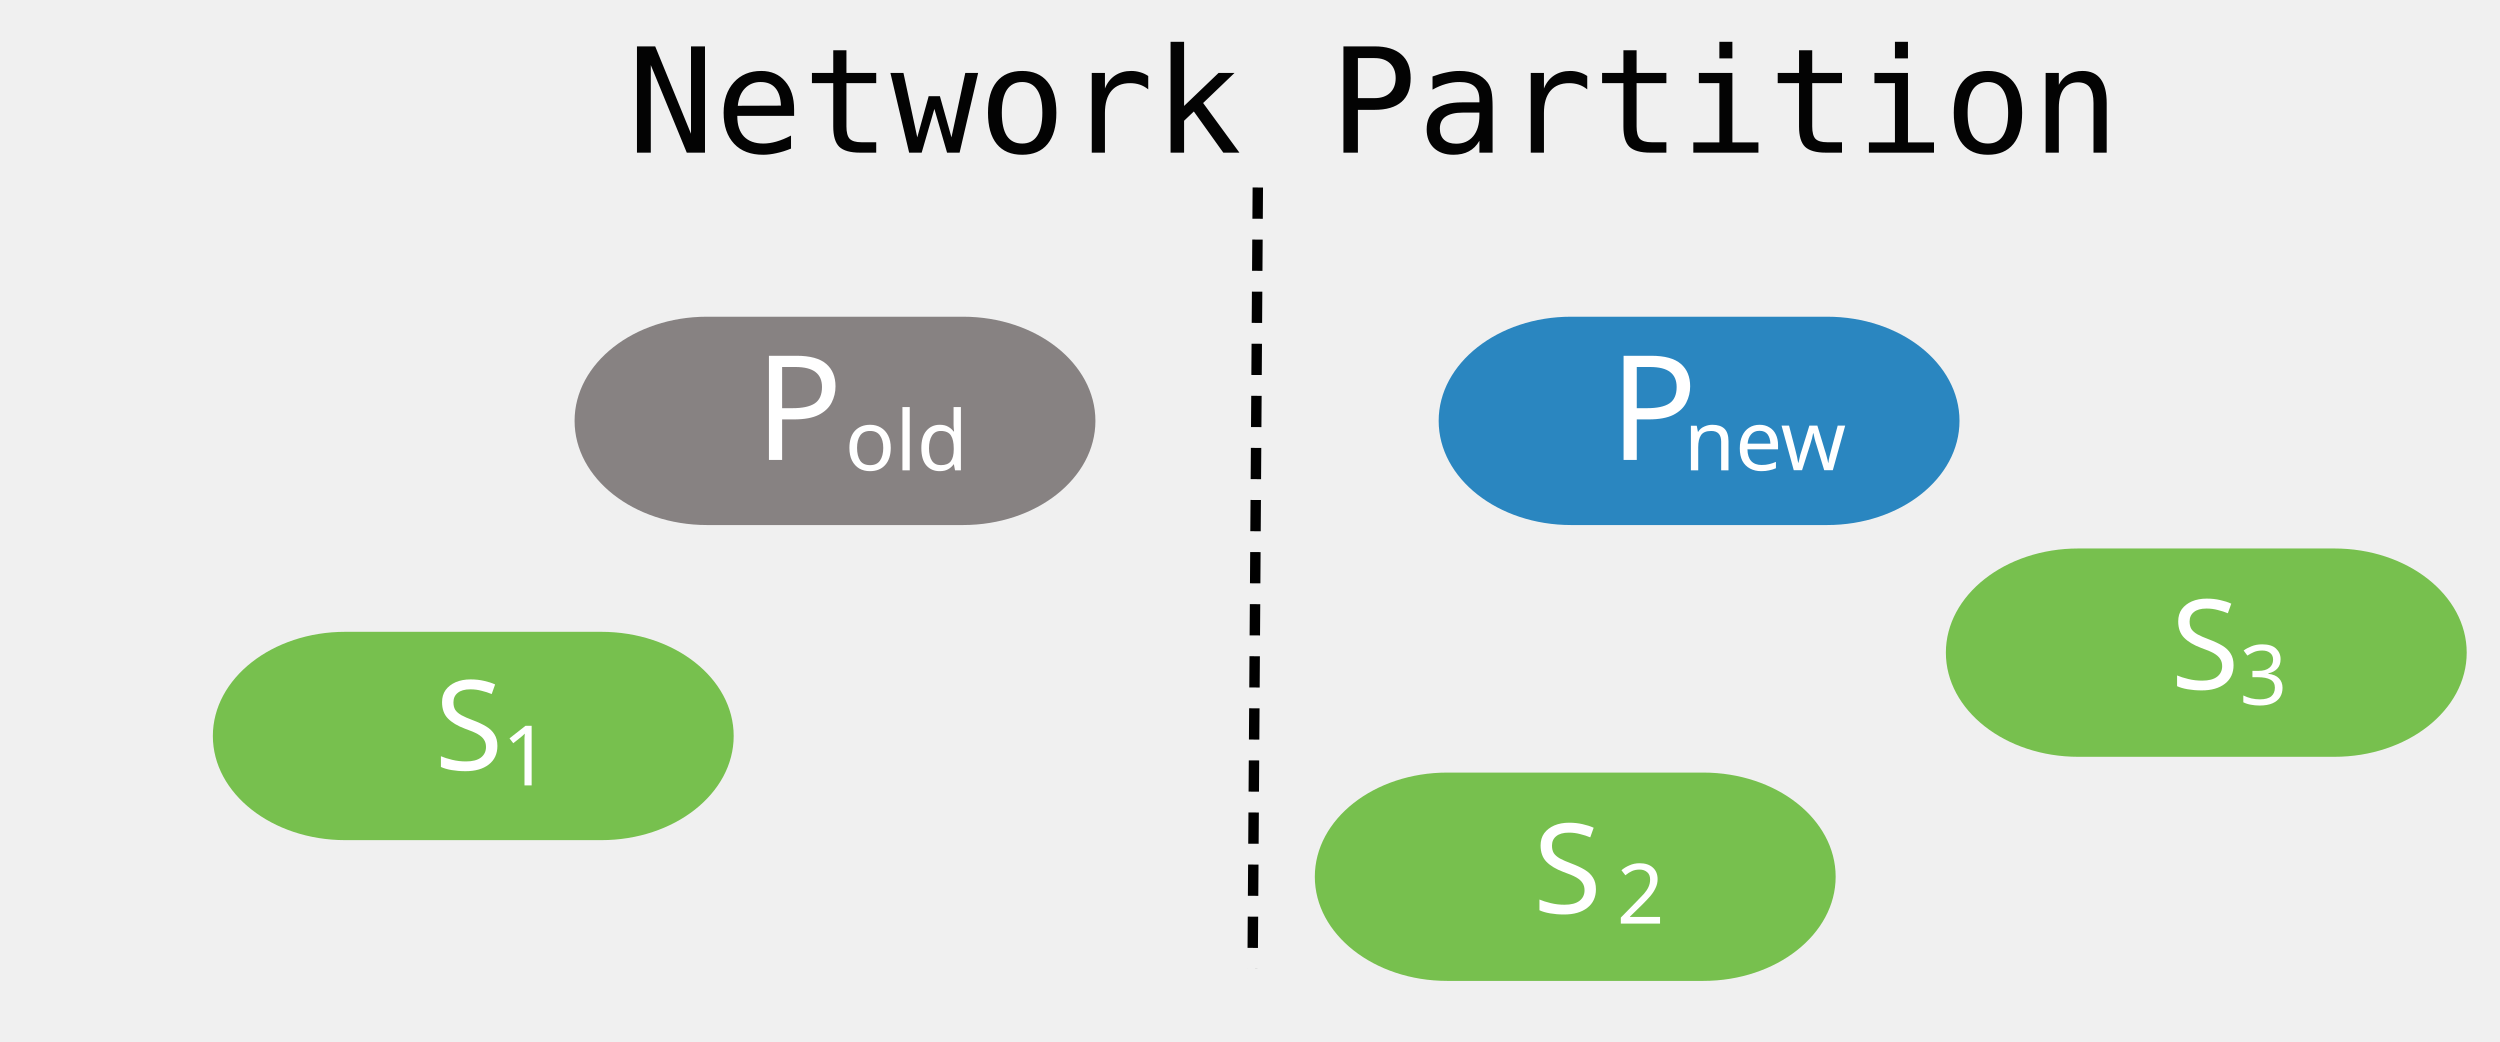
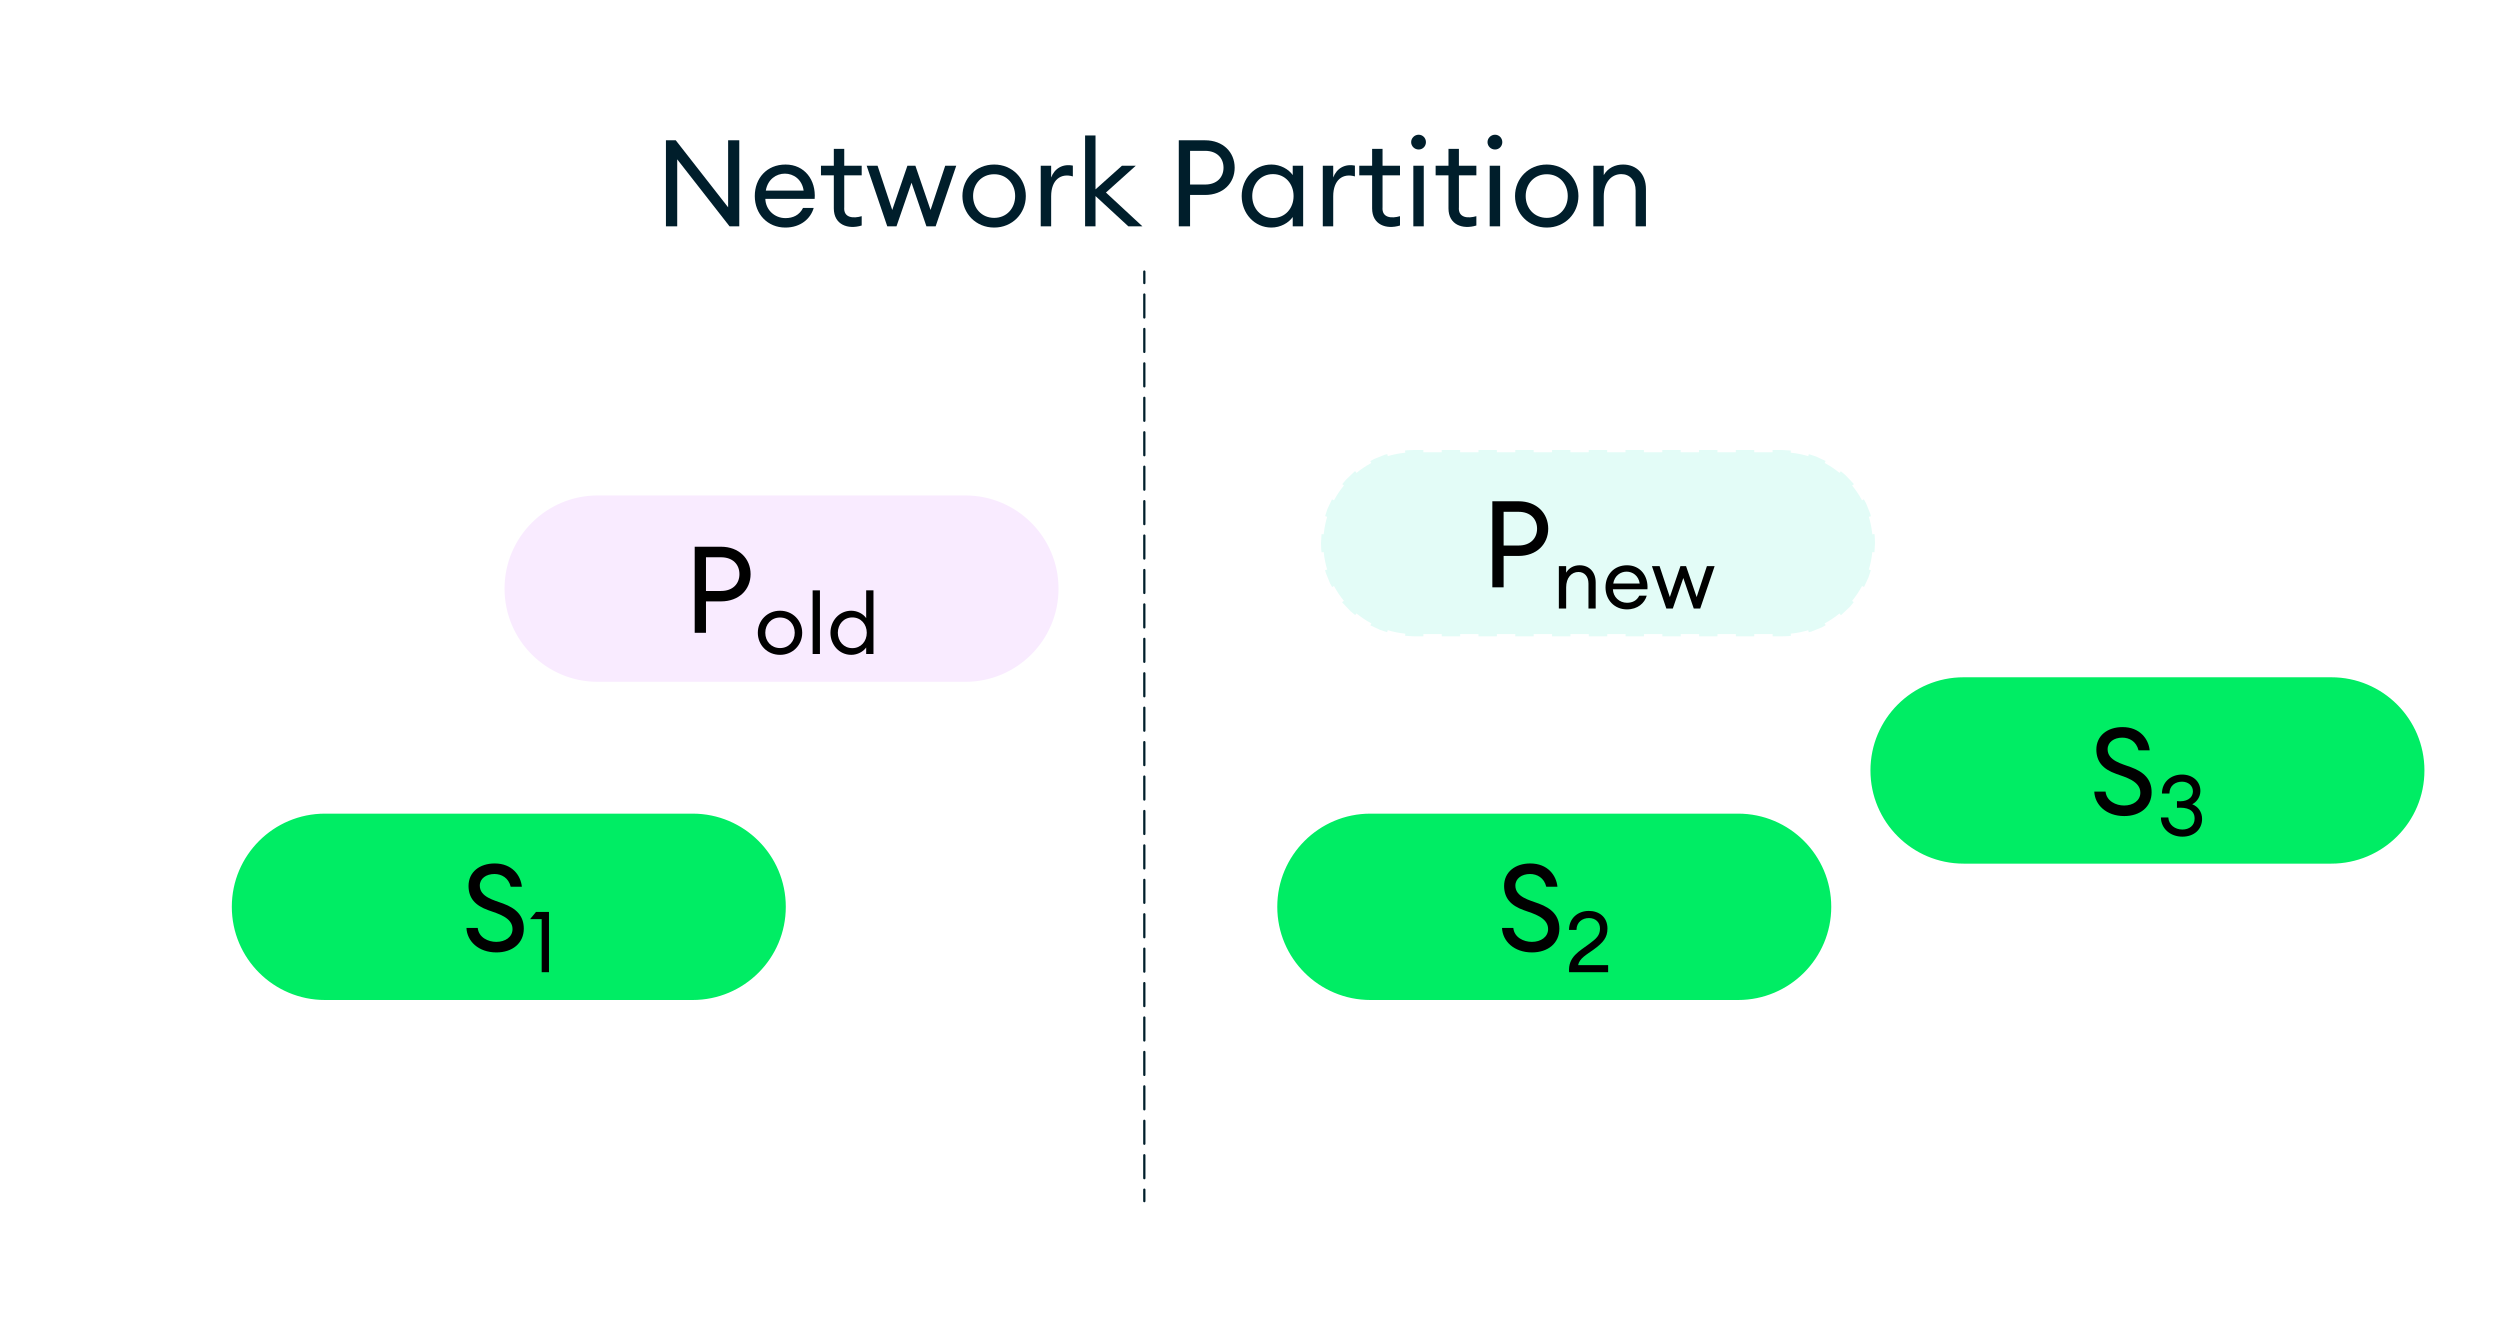
- <svg xmlns="http://www.w3.org/2000/svg" version="1.1" x="0" y="0" width="240" height="100" viewBox="0, 0, 240, 100">
-   <g id="Layer_1">
-     <path d="M120.75,18 L120.25,93" fill-opacity="0" stroke="#000000" stroke-width="1" stroke-dasharray="3,2" />
-     <text transform="matrix(1, 0, 0, 1, 120, 10.077)">
-       <tspan x="-59.806" y="4.577" font-family="Inconsolata" font-size="14" fill="#030303">Network Partition</tspan>
-     </text>
+ <svg xmlns="http://www.w3.org/2000/svg" xmlns:ns1="lucid" xmlns:xlink="http://www.w3.org/1999/xlink" width="1100" height="589">
+   <g transform="translate(5923 -1721)" ns1:page-tab-id="0_0">
+     <path d="M-6000 1500h1500v1000h-1500z" fill="#fff" />
+     <path d="M-5640 1546a6 6 0 0 1 6-6h448a6 6 0 0 1 6 6v428a6 6 0 0 1-6 6h-448a6 6 0 0 1-6-6z" fill="none" />
+     <use xlink:href="#a" transform="matrix(1,0,0,1,-5635,1545) translate(0 113.292)" />
+     <use xlink:href="#a" transform="matrix(1,0,0,1,-5635,1545) translate(0 194.444)" />
+     <use xlink:href="#b" transform="matrix(1,0,0,1,-5635,1545) translate(0 275.596)" />
+     <use xlink:href="#c" transform="matrix(1,0,0,1,-5635,1545) translate(225.6533 275.596)" />
+     <use xlink:href="#d" transform="matrix(1,0,0,1,-5635,1545) translate(0 356.748)" />
+     <path d="M-5419.5 2249.5v-5.05m0-5.05v-10.1m0-5.05v-10.1m0-5.05V2199m0-5.04v-10.1m0-5.05v-10.1m0-5.04v-10.1m0-5.05v-10.1m0-5.04v-10.1m0-5.04v-10.1m0-5.05v-10.1m0-5.05v-10.1m0-5.05v-10.1m0-5.05v-10.1m0-5.04v-10.1m0-5.05v-10.1m0-5.05v-10.1m0-5.05v-10.1m0-5.05v-10.1m0-5.05v-10.1m0-5.04v-10.1m0-5.06v-10.1m0-5.05v-10.1m0-5.06v-10.1m0-5.05v-10.1m0-5.05v-10.1m0-5.05v-10.1m0-5.05v-5.05" stroke="#001e2b" stroke-linecap="round" fill="none" />
+     <path d="M-5498.25 1940c22.1 0 40 17.9 40 40s-17.9 40-40 40H-5660c-22.1 0-40-17.9-40-40s17.9-40 40-40z" stroke="#f9ebff" stroke-width="2" fill="#f9ebff" />
+     <use xlink:href="#e" transform="matrix(1,0,0,1,-5695,1945) translate(72.65833 54.42708)" />
+     <path d="M-5618.25 2080c22.1 0 40 17.9 40 40s-17.9 40-40 40H-5780c-22.1 0-40-17.9-40-40s17.9-40 40-40z" stroke="#00ed64" stroke-width="2" fill="#00ed64" />
+     <use xlink:href="#f" transform="matrix(1,0,0,1,-5815,2085) translate(94.95167 54.42708)" />
+     <path d="M-5139 1920c22.1 0 40 17.9 40 40s-17.9 40-40 40h-161.75c-22.1 0-40-17.9-40-40s17.9-40 40-40z" fill="#e3fcf7" />
+     <path d="M-5127.4 1921.78l3.05 1 4.2 1.95m6.48 4.4l1.93 1.6 3.46 3.65.2.26m4.3 6.54l.9 1.6 1.85 4.6.27 1.02m1.52 7.7l.14 1.03.1 2.87-.24 3.92m-1.54 7.67l-1 3.05-1.95 4.2m-4.4 6.48l-1.6 1.93-3.65 3.46-.26.2m-6.54 4.3l-1.6.9-4.6 1.85-1.02.27m-7.7 1.52l-1.03.14-2.87.1h-4.04m-8.1 0h-8.08m-8.1 0h-8.07m-8.08 0h-8.1m-8.08 0h-8.1m-8.07 0h-8.1m-8.08 0h-8.1m-8.08 0h-8.1m-8.08 0h-8.1m-8.07 0h-8.1m-8.08 0h-4.05l-3.92-.24m-7.68-1.54l-3.05-1-4.2-1.95m-6.48-4.4l-1.93-1.6-3.47-3.65-.2-.26m-4.3-6.54l-.9-1.6-1.85-4.6-.27-1.02m-1.5-7.7l-.15-1.03-.1-2.87.24-3.92m1.53-7.67l.98-3.05 1.98-4.2m4.4-6.48l1.6-1.93 3.64-3.46.26-.2m6.55-4.3l1.6-.9 4.6-1.85 1.02-.27m7.68-1.52l1.05-.14 2.87-.1h4.04m8.08 0h8.1m8.08 0h8.08m8.1 0h8.08m8.1 0h8.07m8.08 0h8.1m8.07 0h8.1m8.08 0h8.1m8.08 0h8.1m8.08 0h8.1m8.08 0h4.04l3.92.24" stroke="#e3fcf7" stroke-width="2" fill="none" />
+     <use xlink:href="#g" transform="matrix(1,0,0,1,-5335.752,1925) translate(64.37033 54.42708)" />
+     <path d="M-4897.25 2020c22.1 0 40 17.9 40 40s-17.9 40-40 40H-5059c-22.1 0-40-17.9-40-40s17.9-40 40-40z" stroke="#00ed64" stroke-width="2" fill="#00ed64" />
    <g>
-       <path d="M67.872,30.404 L92.448,30.404 C99.468,30.404 105.16,34.881 105.16,40.404 L105.16,40.404 C105.16,45.927 99.468,50.404 92.448,50.404 L67.872,50.404 C60.851,50.404 55.16,45.927 55.16,40.404 L55.16,40.404 C55.16,34.881 60.851,30.404 67.872,30.404 z" fill="#645E5E" opacity="0.75" />
-       <text transform="matrix(1, 0, 0, 1, 76.025, 40.154)">
-         <tspan x="-3.568" y="4" font-family="GillSans" font-size="14" fill="#FFFFFF">P</tspan>
-       </text>
-       <text transform="matrix(1, 0, 0, 1, 88.66, 43.154)">
-         <tspan x="-7.554" y="2" font-family="GillSans" font-size="8" fill="#FFFFFF">old</tspan>
-       </text>
+       <use xlink:href="#h" transform="matrix(1,0,0,1,-5094,2025) translate(90.19167 54.42708)" />
    </g>
+     <path d="M-5158.25 2080c22.1 0 40 17.9 40 40s-17.9 40-40 40H-5320c-22.1 0-40-17.9-40-40s17.9-40 40-40z" stroke="#00ed64" stroke-width="2" fill="#00ed64" />
    <g>
-       <path d="M33.146,60.654 L57.722,60.654 C64.742,60.654 70.434,65.131 70.434,70.654 L70.434,70.654 C70.434,76.177 64.742,80.654 57.722,80.654 L33.146,80.654 C26.125,80.654 20.434,76.177 20.434,70.654 L20.434,70.654 C20.434,65.131 26.125,60.654 33.146,60.654 z" fill="#77C04E" />
-       <g>
-         <text transform="matrix(1, 0, 0, 1, 47.105, 70.41)">
-           <tspan x="-5.388" y="3.5" font-family="GillSans" font-size="12" fill="#FFFFFF">S</tspan>
-         </text>
-         <text transform="matrix(1, 0, 0, 1, 50.343, 73.398)">
-           <tspan x="-2.15" y="2" font-family="GillSans" font-size="8" fill="#FFFFFF">1</tspan>
-         </text>
+       <use xlink:href="#i" transform="matrix(1,0,0,1,-5355,2085) translate(90.60233 54.42708)" />
+     </g>
+     <defs>
+       <path fill="#001e2b" d="M699 0h-80L187-553V0H94v-710h81l432 553v-553h92V0" id="j" />
+       <path fill="#001e2b" d="M528-152C503-64 421 10 294 10 148 10 42-101 42-250c0-146 98-260 254-260 157 0 252 128 240 283H129c3 91 76 159 166 159 62 0 115-24 145-84h88zm-83-143c-27-186-281-187-312 0h312" id="k" />
+       <path fill="#001e2b" d="M352-7c-113 35-230-6-230-141v-273H16v-79h106v-139h86v139h144v79H208v262c-8 91 77 95 144 75v77" id="l" />
+       <path fill="#001e2b" d="M505 0L382-360 258 0h-76L12-500h90l121 365 125-365h66l125 365 121-365h91L581 0h-76" id="m" />
+       <path fill="#001e2b" d="M564-250c0 144-111 260-261 260C152 10 41-106 41-250s111-260 262-260c150 0 261 116 261 260zm-435 0c0 100 70 180 174 180s173-80 173-180-69-180-173-180-174 80-174 180" id="n" />
+       <path fill="#001e2b" d="M81 0v-500h86v97c28-75 96-115 179-98v89c-98-29-179 27-179 164V0H81" id="o" />
+       <path fill="#001e2b" d="M81 0v-750h86v445l218-195h114L253-279 554 0H438L167-250V0H81" id="p" />
+       <g id="b">
+         <use transform="matrix(0.05333333,0,0,0.05333333,0,0)" xlink:href="#j" />
+         <use transform="matrix(0.05333333,0,0,0.05333333,41.86667,0)" xlink:href="#k" />
+         <use transform="matrix(0.05333333,0,0,0.05333333,72.37333,0)" xlink:href="#l" />
+         <use transform="matrix(0.05333333,0,0,0.05333333,92.69333,0)" xlink:href="#m" />
+         <use transform="matrix(0.05333333,0,0,0.05333333,133.28,0)" xlink:href="#n" />
+         <use transform="matrix(0.05333333,0,0,0.05333333,165.6,0)" xlink:href="#o" />
+         <use transform="matrix(0.05333333,0,0,0.05333333,185.12,0)" xlink:href="#p" />
      </g>
-     </g>
-     <g>
-       <path d="M150.824,30.404 L175.4,30.404 C182.421,30.404 188.112,34.881 188.112,40.404 L188.112,40.404 C188.112,45.927 182.421,50.404 175.4,50.404 L150.824,50.404 C143.804,50.404 138.112,45.927 138.112,40.404 L138.112,40.404 C138.112,34.881 143.804,30.404 150.824,30.404 z" fill="#2A86C0" />
-       <g>
-         <text transform="matrix(1, 0, 0, 1, 158.071, 40.154)">
-           <tspan x="-3.568" y="4" font-family="GillSans" font-size="14" fill="#FFFFFF">P</tspan>
-         </text>
-         <text transform="matrix(1, 0, 0, 1, 171.681, 43.154)">
-           <tspan x="-10.042" y="2" font-family="GillSans" font-size="8" fill="#FFFFFF">new</tspan>
-         </text>
+       <path fill="#001e2b" d="M311-710c148 0 244 98 244 226s-96 225-244 225H187V0H94v-710h217zm0 365c98 0 152-60 152-139s-54-139-152-139H187v278h124" id="q" />
+       <path fill="#001e2b" d="M42-250c0-143 105-260 245-260 75 0 143 39 176 87v-77h86V0h-86v-77c-33 48-101 87-176 87C147 10 42-107 42-250zm428 0c0-101-69-181-170-181s-171 80-171 181S199-69 300-69s170-80 170-181" id="r" />
+       <path fill="#001e2b" d="M185-695c0 34-26 61-60 61s-62-27-62-61c0-33 28-61 62-61s60 28 60 61zM81 0v-500h86V0H81" id="s" />
+       <path fill="#001e2b" d="M81 0v-500h86v77c34-59 94-87 159-87 112 0 189 78 189 202V0h-85v-295c0-84-48-136-118-136-81 0-145 66-145 183V0H81" id="t" />
+       <g id="c">
+         <use transform="matrix(0.05333333,0,0,0.05333333,0,0)" xlink:href="#q" />
+         <use transform="matrix(0.05333333,0,0,0.05333333,30.45333,0)" xlink:href="#r" />
+         <use transform="matrix(0.05333333,0,0,0.05333333,64.05333,0)" xlink:href="#o" />
+         <use transform="matrix(0.05333333,0,0,0.05333333,83.57333,0)" xlink:href="#l" />
+         <use transform="matrix(0.05333333,0,0,0.05333333,103.8933,0)" xlink:href="#s" />
+         <use transform="matrix(0.05333333,0,0,0.05333333,117.1733,0)" xlink:href="#l" />
+         <use transform="matrix(0.05333333,0,0,0.05333333,137.4933,0)" xlink:href="#s" />
+         <use transform="matrix(0.05333333,0,0,0.05333333,150.7733,0)" xlink:href="#n" />
+         <use transform="matrix(0.05333333,0,0,0.05333333,183.0933,0)" xlink:href="#t" />
      </g>
-     </g>
-     <g>
-       <path d="M199.516,52.654 L224.092,52.654 C231.113,52.654 236.804,57.131 236.804,62.654 L236.804,62.654 C236.804,68.177 231.113,72.654 224.092,72.654 L199.516,72.654 C192.495,72.654 186.804,68.177 186.804,62.654 L186.804,62.654 C186.804,57.131 192.495,52.654 199.516,52.654 z" fill="#77C04E" />
-       <text transform="matrix(1, 0, 0, 1, 213.167, 62.654)">
-         <tspan x="-4.778" y="3.5" font-family="GillSans" font-size="12" fill="#FFFFFF">S</tspan>
-       </text>
-       <text transform="matrix(1, 0, 0, 1, 217.471, 65.654)">
-         <tspan x="-2.474" y="2" font-family="GillSans" font-size="8" fill="#FFFFFF">3</tspan>
-       </text>
-     </g>
-     <g>
-       <path d="M138.935,74.167 L163.511,74.167 C170.532,74.167 176.223,78.644 176.223,84.167 L176.223,84.167 C176.223,89.69 170.532,94.167 163.511,94.167 L138.935,94.167 C131.914,94.167 126.223,89.69 126.223,84.167 L126.223,84.167 C126.223,78.644 131.914,74.167 138.935,74.167 z" fill="#77C04E" />
-       <g>
-         <text transform="matrix(1, 0, 0, 1, 152.194, 84.167)">
-           <tspan x="-5.015" y="3.5" font-family="GillSans" font-size="12" fill="#FFFFFF">S</tspan>
-         </text>
-         <text transform="matrix(1, 0, 0, 1, 158.938, 86.667)">
-           <tspan x="-3.729" y="2" font-family="GillSans" font-size="8" fill="#FFFFFF">2</tspan>
-         </text>
+       <path d="M311-710c148 0 244 98 244 226s-96 225-244 225H187V0H94v-710h217zm0 365c98 0 152-60 152-139s-54-139-152-139H187v278h124" id="u" />
+       <path d="M564-250c0 144-111 260-261 260C152 10 41-106 41-250s111-260 262-260c150 0 261 116 261 260zm-435 0c0 100 70 180 174 180s173-80 173-180-69-180-173-180-174 80-174 180" id="v" />
+       <path d="M81 0v-750h86V0H81" id="w" />
+       <path d="M42-250c0-143 105-260 245-260 75 0 143 39 176 87v-327h86V0h-86v-77c-33 48-101 87-176 87C147 10 42-107 42-250zm428 0c0-101-69-181-170-181s-171 80-171 181S199-69 300-69s170-80 170-181" id="x" />
+       <g id="e">
+         <use transform="matrix(0.05333333,0,0,0.05333333,0,0)" xlink:href="#u" />
+         <use transform="matrix(0.03733333,0,0,0.03733333,31.25333,9.333333)" xlink:href="#v" />
+         <use transform="matrix(0.03733333,0,0,0.03733333,53.87733,9.333333)" xlink:href="#w" />
+         <use transform="matrix(0.03733333,0,0,0.03733333,63.17333,9.333333)" xlink:href="#x" />
      </g>
-     </g>
+       <path d="M43-190h93c8 79 86 115 153 115 74 0 134-40 134-106 0-95-121-127-199-155C114-375 61-436 60-536c0-116 92-186 216-186 144 0 215 99 224 192h-92c-18-74-76-105-134-105-68 0-121 37-121 96 0 94 118 120 193 148 108 40 170 101 170 207 0 120-94 196-226 196C141 12 47-82 43-190" id="y" />
+       <path d="M145 0v-625H8l70-85h153V0h-86" id="z" />
+       <g id="f">
+         <use transform="matrix(0.05333333,0,0,0.05333333,0,0)" xlink:href="#y" />
+         <use transform="matrix(0.03733333,0,0,0.03733333,29.97333,9.333333)" xlink:href="#z" />
+       </g>
+       <path d="M81 0v-500h86v77c34-59 94-87 159-87 112 0 189 78 189 202V0h-85v-295c0-84-48-136-118-136-81 0-145 66-145 183V0H81" id="A" />
+       <path d="M528-152C503-64 421 10 294 10 148 10 42-101 42-250c0-146 98-260 254-260 157 0 252 128 240 283H129c3 91 76 159 166 159 62 0 115-24 145-84h88zm-83-143c-27-186-281-187-312 0h312" id="B" />
+       <path d="M505 0L382-360 258 0h-76L12-500h90l121 365 125-365h66l125 365 121-365h91L581 0h-76" id="C" />
+       <g id="g">
+         <use transform="matrix(0.05333333,0,0,0.05333333,0,0)" xlink:href="#u" />
+         <use transform="matrix(0.03733333,0,0,0.03733333,31.25333,9.333333)" xlink:href="#A" />
+         <use transform="matrix(0.03733333,0,0,0.03733333,53.24267,9.333333)" xlink:href="#B" />
+         <use transform="matrix(0.03733333,0,0,0.03733333,74.784,9.333333)" xlink:href="#C" />
+       </g>
+       <path d="M529-199c0 125-96 209-232 209C155 10 45-85 44-216h87c5 86 78 142 166 142 79 0 144-45 144-128 1-107-91-137-208-128v-79c105 12 186-28 188-115 1-68-57-114-128-114-81 0-148 47-149 140H56c0-138 107-224 237-224 120 0 217 76 216 195-1 69-42 127-96 155 72 29 116 92 116 173" id="D" />
+       <g id="h">
+         <use transform="matrix(0.05333333,0,0,0.05333333,0,0)" xlink:href="#y" />
+         <use transform="matrix(0.03733333,0,0,0.03733333,29.97333,9.333333)" xlink:href="#D" />
+       </g>
+       <path d="M509-83V0H49C34-183 174-248 287-334c82-61 126-98 126-181 0-74-53-123-130-123-78 0-146 48-147 140H48c0-136 103-224 234-224 118 0 219 70 219 208 0 104-48 164-164 248-82 60-165 101-182 183h354" id="E" />
+       <g id="i">
+         <use transform="matrix(0.05333333,0,0,0.05333333,0,0)" xlink:href="#y" />
+         <use transform="matrix(0.03733333,0,0,0.03733333,29.97333,9.333333)" xlink:href="#E" />
+       </g>
+     </defs>
  </g>
</svg>
